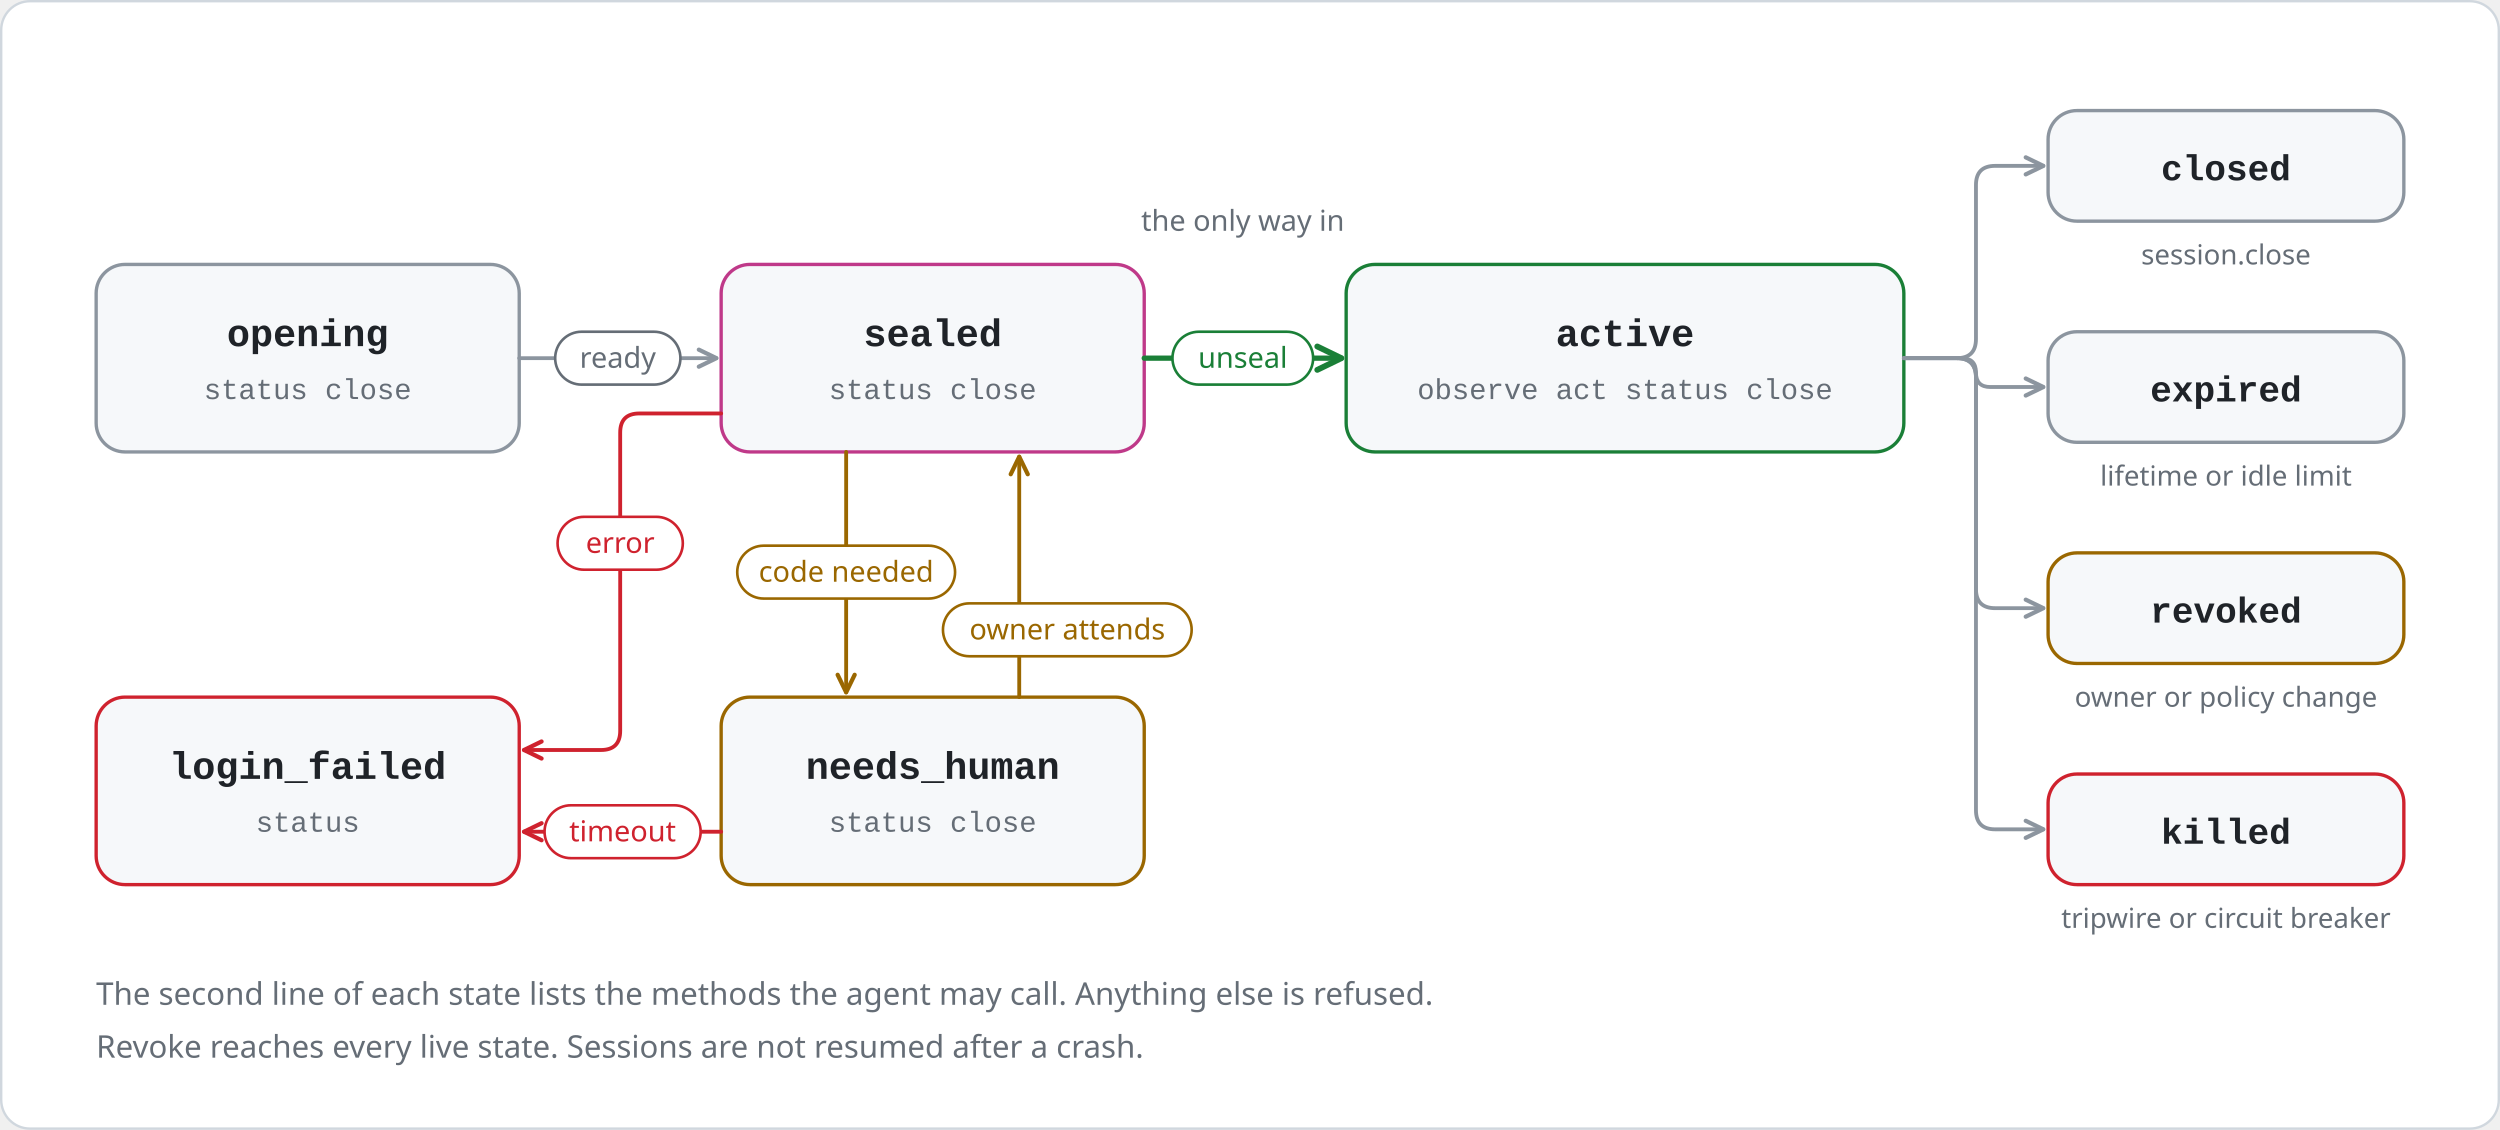
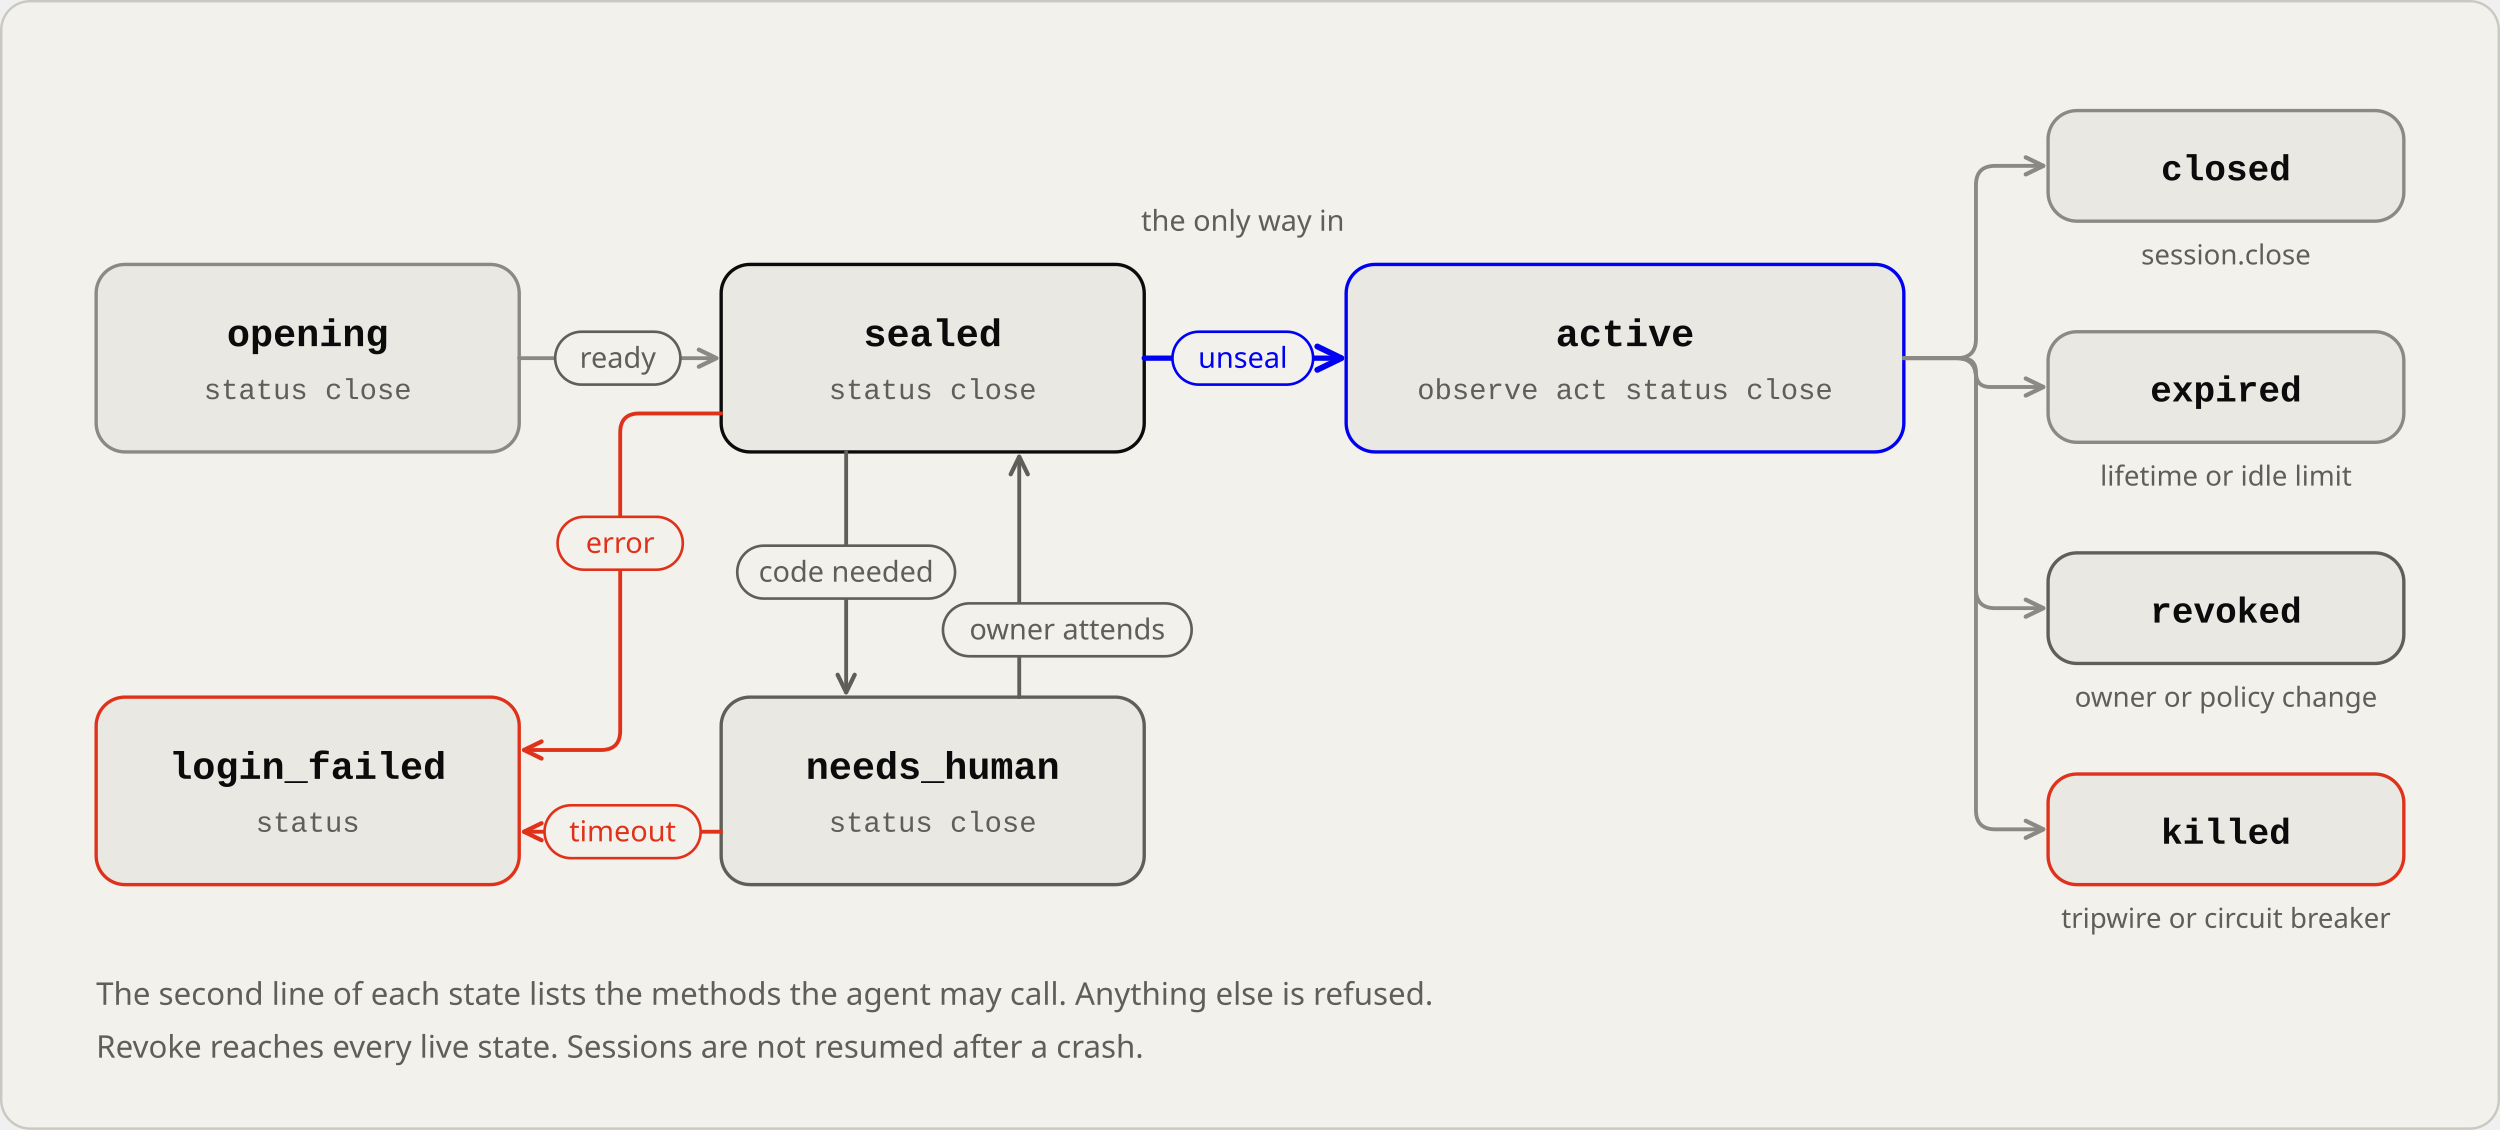
<svg xmlns="http://www.w3.org/2000/svg" viewBox="0 0 1040 470" width="1040" role="img" aria-label="Session lifecycle: opening, sealed, needs_human, active, and the terminal states closed, expired, revoked, killed and login_failed.">
  <defs>
    <marker id="abf3989" viewBox="0 0 10 10" refX="8.6" refY="5" markerWidth="6.5" markerHeight="6.5" orient="auto-start-reverse">
-       <path d="M1.6 1.6L8.6 5L1.6 8.4" fill="none" stroke="#bf3989" stroke-width="1.7" stroke-linecap="round" stroke-linejoin="round" />
+       <path d="M1.6 1.6L8.6 5L1.6 8.4" fill="none" stroke="#0b0b0c" stroke-width="1.7" stroke-linecap="round" stroke-linejoin="round" />
    </marker>
    <marker id="a0969da" viewBox="0 0 10 10" refX="8.6" refY="5" markerWidth="6.5" markerHeight="6.5" orient="auto-start-reverse">
-       <path d="M1.6 1.6L8.6 5L1.6 8.4" fill="none" stroke="#0969da" stroke-width="1.7" stroke-linecap="round" stroke-linejoin="round" />
+       <path d="M1.6 1.6L8.6 5L1.6 8.4" fill="none" stroke="#0000f2" stroke-width="1.7" stroke-linecap="round" stroke-linejoin="round" />
    </marker>
    <marker id="a1a7f37" viewBox="0 0 10 10" refX="8.6" refY="5" markerWidth="6.5" markerHeight="6.5" orient="auto-start-reverse">
-       <path d="M1.6 1.6L8.6 5L1.6 8.4" fill="none" stroke="#1a7f37" stroke-width="1.7" stroke-linecap="round" stroke-linejoin="round" />
+       <path d="M1.6 1.6L8.6 5L1.6 8.4" fill="none" stroke="#0000f2" stroke-width="1.7" stroke-linecap="round" stroke-linejoin="round" />
    </marker>
    <marker id="a9a6700" viewBox="0 0 10 10" refX="8.6" refY="5" markerWidth="6.5" markerHeight="6.5" orient="auto-start-reverse">
-       <path d="M1.6 1.6L8.6 5L1.6 8.4" fill="none" stroke="#9a6700" stroke-width="1.7" stroke-linecap="round" stroke-linejoin="round" />
+       <path d="M1.6 1.6L8.6 5L1.6 8.4" fill="none" stroke="#5f5e59" stroke-width="1.7" stroke-linecap="round" stroke-linejoin="round" />
    </marker>
    <marker id="acf222e" viewBox="0 0 10 10" refX="8.6" refY="5" markerWidth="6.5" markerHeight="6.5" orient="auto-start-reverse">
-       <path d="M1.6 1.6L8.6 5L1.6 8.4" fill="none" stroke="#cf222e" stroke-width="1.7" stroke-linecap="round" stroke-linejoin="round" />
+       <path d="M1.6 1.6L8.6 5L1.6 8.4" fill="none" stroke="#e0321a" stroke-width="1.7" stroke-linecap="round" stroke-linejoin="round" />
    </marker>
    <marker id="a8c959f" viewBox="0 0 10 10" refX="8.6" refY="5" markerWidth="6.5" markerHeight="6.5" orient="auto-start-reverse">
-       <path d="M1.6 1.6L8.6 5L1.6 8.4" fill="none" stroke="#8c959f" stroke-width="1.7" stroke-linecap="round" stroke-linejoin="round" />
+       <path d="M1.6 1.6L8.6 5L1.6 8.4" fill="none" stroke="#8a8983" stroke-width="1.7" stroke-linecap="round" stroke-linejoin="round" />
    </marker>
    <marker id="a656d76" viewBox="0 0 10 10" refX="8.6" refY="5" markerWidth="6.5" markerHeight="6.5" orient="auto-start-reverse">
-       <path d="M1.6 1.6L8.6 5L1.6 8.4" fill="none" stroke="#656d76" stroke-width="1.7" stroke-linecap="round" stroke-linejoin="round" />
+       <path d="M1.6 1.6L8.6 5L1.6 8.4" fill="none" stroke="#5f5e59" stroke-width="1.7" stroke-linecap="round" stroke-linejoin="round" />
    </marker>
  </defs>
-   <rect x="0.5" y="0.5" width="1039" height="469" rx="12" fill="#ffffff" stroke="#d0d7de" />
-   <rect x="40" y="110" width="176" height="78" rx="12" fill="#f6f8fa" stroke="#8c959f" stroke-width="1.4" />
-   <text x="128" y="144" font-family="ui-monospace, SFMono-Regular, 'SF Mono', Menlo, Consolas, 'Liberation Mono', monospace" font-size="16" fill="#1f2328" text-anchor="middle" font-weight="600">opening</text>
-   <text x="128" y="166" font-family="ui-monospace, SFMono-Regular, 'SF Mono', Menlo, Consolas, 'Liberation Mono', monospace" font-size="12" fill="#656d76" text-anchor="middle" font-weight="400">status  close</text>
-   <rect x="300" y="110" width="176" height="78" rx="12" fill="#f6f8fa" stroke="#bf3989" stroke-width="1.4" />
-   <text x="388" y="144" font-family="ui-monospace, SFMono-Regular, 'SF Mono', Menlo, Consolas, 'Liberation Mono', monospace" font-size="16" fill="#1f2328" text-anchor="middle" font-weight="600">sealed</text>
-   <text x="388" y="166" font-family="ui-monospace, SFMono-Regular, 'SF Mono', Menlo, Consolas, 'Liberation Mono', monospace" font-size="12" fill="#656d76" text-anchor="middle" font-weight="400">status  close</text>
-   <rect x="560" y="110" width="232" height="78" rx="12" fill="#f6f8fa" stroke="#1a7f37" stroke-width="1.4" />
-   <text x="676" y="144" font-family="ui-monospace, SFMono-Regular, 'SF Mono', Menlo, Consolas, 'Liberation Mono', monospace" font-size="16" fill="#1f2328" text-anchor="middle" font-weight="600">active</text>
-   <text x="676" y="166" font-family="ui-monospace, SFMono-Regular, 'SF Mono', Menlo, Consolas, 'Liberation Mono', monospace" font-size="12" fill="#656d76" text-anchor="middle" font-weight="400">observe  act  status  close</text>
-   <rect x="300" y="290" width="176" height="78" rx="12" fill="#f6f8fa" stroke="#9a6700" stroke-width="1.4" />
-   <text x="388" y="324" font-family="ui-monospace, SFMono-Regular, 'SF Mono', Menlo, Consolas, 'Liberation Mono', monospace" font-size="16" fill="#1f2328" text-anchor="middle" font-weight="600">needs_human</text>
-   <text x="388" y="346" font-family="ui-monospace, SFMono-Regular, 'SF Mono', Menlo, Consolas, 'Liberation Mono', monospace" font-size="12" fill="#656d76" text-anchor="middle" font-weight="400">status  close</text>
-   <rect x="40" y="290" width="176" height="78" rx="12" fill="#f6f8fa" stroke="#cf222e" stroke-width="1.4" />
-   <text x="128" y="324" font-family="ui-monospace, SFMono-Regular, 'SF Mono', Menlo, Consolas, 'Liberation Mono', monospace" font-size="16" fill="#1f2328" text-anchor="middle" font-weight="600">login_failed</text>
-   <text x="128" y="346" font-family="ui-monospace, SFMono-Regular, 'SF Mono', Menlo, Consolas, 'Liberation Mono', monospace" font-size="12" fill="#656d76" text-anchor="middle" font-weight="400">status</text>
-   <rect x="852" y="46" width="148" height="46" rx="12" fill="#f6f8fa" stroke="#8c959f" stroke-width="1.4" />
-   <text x="926" y="75" font-family="ui-monospace, SFMono-Regular, 'SF Mono', Menlo, Consolas, 'Liberation Mono', monospace" font-size="15" fill="#1f2328" text-anchor="middle" font-weight="600">closed</text>
-   <text x="926" y="110" font-family="-apple-system, BlinkMacSystemFont, 'Segoe UI', 'Noto Sans', Helvetica, Arial, sans-serif" font-size="11.5" fill="#656d76" text-anchor="middle" font-weight="400">session.close</text>
-   <path d="M792 149 L814 149 Q822 149 822 141 L822 77 Q822 69 830 69 L850 69" fill="none" stroke="#8c959f" stroke-width="1.6" stroke-linecap="round" marker-end="url(#a8c959f)" />
-   <rect x="852" y="138" width="148" height="46" rx="12" fill="#f6f8fa" stroke="#8c959f" stroke-width="1.4" />
-   <text x="926" y="167" font-family="ui-monospace, SFMono-Regular, 'SF Mono', Menlo, Consolas, 'Liberation Mono', monospace" font-size="15" fill="#1f2328" text-anchor="middle" font-weight="600">expired</text>
-   <text x="926" y="202" font-family="-apple-system, BlinkMacSystemFont, 'Segoe UI', 'Noto Sans', Helvetica, Arial, sans-serif" font-size="11.5" fill="#656d76" text-anchor="middle" font-weight="400">lifetime or idle limit</text>
-   <path d="M792 149 L816 149 Q822 149 822 155 L822 155 Q822 161 828 161 L850 161" fill="none" stroke="#8c959f" stroke-width="1.6" stroke-linecap="round" marker-end="url(#a8c959f)" />
-   <rect x="852" y="230" width="148" height="46" rx="12" fill="#f6f8fa" stroke="#9a6700" stroke-width="1.4" />
-   <text x="926" y="259" font-family="ui-monospace, SFMono-Regular, 'SF Mono', Menlo, Consolas, 'Liberation Mono', monospace" font-size="15" fill="#1f2328" text-anchor="middle" font-weight="600">revoked</text>
-   <text x="926" y="294" font-family="-apple-system, BlinkMacSystemFont, 'Segoe UI', 'Noto Sans', Helvetica, Arial, sans-serif" font-size="11.5" fill="#656d76" text-anchor="middle" font-weight="400">owner or policy change</text>
-   <path d="M792 149 L814 149 Q822 149 822 157 L822 245 Q822 253 830 253 L850 253" fill="none" stroke="#8c959f" stroke-width="1.6" stroke-linecap="round" marker-end="url(#a8c959f)" />
-   <rect x="852" y="322" width="148" height="46" rx="12" fill="#f6f8fa" stroke="#cf222e" stroke-width="1.4" />
-   <text x="926" y="351" font-family="ui-monospace, SFMono-Regular, 'SF Mono', Menlo, Consolas, 'Liberation Mono', monospace" font-size="15" fill="#1f2328" text-anchor="middle" font-weight="600">killed</text>
-   <text x="926" y="386" font-family="-apple-system, BlinkMacSystemFont, 'Segoe UI', 'Noto Sans', Helvetica, Arial, sans-serif" font-size="11.5" fill="#656d76" text-anchor="middle" font-weight="400">tripwire or circuit breaker</text>
-   <path d="M792 149 L814 149 Q822 149 822 157 L822 337 Q822 345 830 345 L850 345" fill="none" stroke="#8c959f" stroke-width="1.6" stroke-linecap="round" marker-end="url(#a8c959f)" />
-   <path d="M216 149 L298 149" fill="none" stroke="#8c959f" stroke-width="1.6" stroke-linecap="round" marker-end="url(#a8c959f)" />
-   <rect x="230.95" y="138" width="52.1" height="22" rx="11" fill="#ffffff" stroke="#656d76" stroke-width="1.1" />
-   <text x="257" y="153" font-family="-apple-system, BlinkMacSystemFont, 'Segoe UI', 'Noto Sans', Helvetica, Arial, sans-serif" font-size="12" fill="#656d76" text-anchor="middle" font-weight="500">ready</text>
-   <path d="M476 149 L558 149" fill="none" stroke="#1a7f37" stroke-width="2.2" stroke-linecap="round" marker-end="url(#a1a7f37)" />
-   <rect x="487.74" y="138" width="58.52" height="22" rx="11" fill="#ffffff" stroke="#1a7f37" stroke-width="1.1" />
-   <text x="517" y="153" font-family="-apple-system, BlinkMacSystemFont, 'Segoe UI', 'Noto Sans', Helvetica, Arial, sans-serif" font-size="12" fill="#1a7f37" text-anchor="middle" font-weight="500">unseal</text>
-   <text x="517" y="96" font-family="-apple-system, BlinkMacSystemFont, 'Segoe UI', 'Noto Sans', Helvetica, Arial, sans-serif" font-size="12" fill="#656d76" text-anchor="middle" font-weight="400">the only way in</text>
-   <path d="M352 188 L352 288" fill="none" stroke="#9a6700" stroke-width="1.6" stroke-linecap="round" marker-end="url(#a9a6700)" />
-   <rect x="306.69" y="227" width="90.62" height="22" rx="11" fill="#ffffff" stroke="#9a6700" stroke-width="1.1" />
-   <text x="352" y="242" font-family="-apple-system, BlinkMacSystemFont, 'Segoe UI', 'Noto Sans', Helvetica, Arial, sans-serif" font-size="12" fill="#9a6700" text-anchor="middle" font-weight="500">code needed</text>
-   <path d="M424 290 L424 190" fill="none" stroke="#9a6700" stroke-width="1.6" stroke-linecap="round" marker-end="url(#a9a6700)" />
-   <rect x="392.27" y="251" width="103.46" height="22" rx="11" fill="#ffffff" stroke="#9a6700" stroke-width="1.1" />
-   <text x="444" y="266" font-family="-apple-system, BlinkMacSystemFont, 'Segoe UI', 'Noto Sans', Helvetica, Arial, sans-serif" font-size="12" fill="#9a6700" text-anchor="middle" font-weight="500">owner attends</text>
-   <path d="M300 172 L266 172 Q258 172 258 180 L258 304 Q258 312 250 312 L218 312" fill="none" stroke="#cf222e" stroke-width="1.6" stroke-linecap="round" marker-end="url(#acf222e)" />
-   <rect x="231.95" y="215" width="52.1" height="22" rx="11" fill="#ffffff" stroke="#cf222e" stroke-width="1.1" />
-   <text x="258" y="230" font-family="-apple-system, BlinkMacSystemFont, 'Segoe UI', 'Noto Sans', Helvetica, Arial, sans-serif" font-size="12" fill="#cf222e" text-anchor="middle" font-weight="500">error</text>
-   <path d="M300 346 L218 346" fill="none" stroke="#cf222e" stroke-width="1.6" stroke-linecap="round" marker-end="url(#acf222e)" />
-   <rect x="226.53" y="335" width="64.94" height="22" rx="11" fill="#ffffff" stroke="#cf222e" stroke-width="1.1" />
-   <text x="259" y="350" font-family="-apple-system, BlinkMacSystemFont, 'Segoe UI', 'Noto Sans', Helvetica, Arial, sans-serif" font-size="12" fill="#cf222e" text-anchor="middle" font-weight="500">timeout</text>
-   <text x="40" y="418" font-family="-apple-system, BlinkMacSystemFont, 'Segoe UI', 'Noto Sans', Helvetica, Arial, sans-serif" font-size="13" fill="#656d76" text-anchor="start" font-weight="400">The second line of each state lists the methods the agent may call. Anything else is refused.</text>
-   <text x="40" y="440" font-family="-apple-system, BlinkMacSystemFont, 'Segoe UI', 'Noto Sans', Helvetica, Arial, sans-serif" font-size="13" fill="#656d76" text-anchor="start" font-weight="400">Revoke reaches every live state. Sessions are not resumed after a crash.</text>
+   <rect x="0.5" y="0.5" width="1039" height="469" rx="12" fill="#f2f1ec" stroke="#c9c8c1" />
+   <rect x="40" y="110" width="176" height="78" rx="12" fill="#e9e8e2" stroke="#8a8983" stroke-width="1.4" />
+   <text x="128" y="144" font-family="'JetBrains Mono', ui-monospace, SFMono-Regular, 'SF Mono', Menlo, Consolas, 'Liberation Mono', monospace" font-size="16" fill="#0b0b0c" text-anchor="middle" font-weight="600">opening</text>
+   <text x="128" y="166" font-family="'JetBrains Mono', ui-monospace, SFMono-Regular, 'SF Mono', Menlo, Consolas, 'Liberation Mono', monospace" font-size="12" fill="#5f5e59" text-anchor="middle" font-weight="400">status  close</text>
+   <rect x="300" y="110" width="176" height="78" rx="12" fill="#e9e8e2" stroke="#0b0b0c" stroke-width="1.4" />
+   <text x="388" y="144" font-family="'JetBrains Mono', ui-monospace, SFMono-Regular, 'SF Mono', Menlo, Consolas, 'Liberation Mono', monospace" font-size="16" fill="#0b0b0c" text-anchor="middle" font-weight="600">sealed</text>
+   <text x="388" y="166" font-family="'JetBrains Mono', ui-monospace, SFMono-Regular, 'SF Mono', Menlo, Consolas, 'Liberation Mono', monospace" font-size="12" fill="#5f5e59" text-anchor="middle" font-weight="400">status  close</text>
+   <rect x="560" y="110" width="232" height="78" rx="12" fill="#e9e8e2" stroke="#0000f2" stroke-width="1.4" />
+   <text x="676" y="144" font-family="'JetBrains Mono', ui-monospace, SFMono-Regular, 'SF Mono', Menlo, Consolas, 'Liberation Mono', monospace" font-size="16" fill="#0b0b0c" text-anchor="middle" font-weight="600">active</text>
+   <text x="676" y="166" font-family="'JetBrains Mono', ui-monospace, SFMono-Regular, 'SF Mono', Menlo, Consolas, 'Liberation Mono', monospace" font-size="12" fill="#5f5e59" text-anchor="middle" font-weight="400">observe  act  status  close</text>
+   <rect x="300" y="290" width="176" height="78" rx="12" fill="#e9e8e2" stroke="#5f5e59" stroke-width="1.4" />
+   <text x="388" y="324" font-family="'JetBrains Mono', ui-monospace, SFMono-Regular, 'SF Mono', Menlo, Consolas, 'Liberation Mono', monospace" font-size="16" fill="#0b0b0c" text-anchor="middle" font-weight="600">needs_human</text>
+   <text x="388" y="346" font-family="'JetBrains Mono', ui-monospace, SFMono-Regular, 'SF Mono', Menlo, Consolas, 'Liberation Mono', monospace" font-size="12" fill="#5f5e59" text-anchor="middle" font-weight="400">status  close</text>
+   <rect x="40" y="290" width="176" height="78" rx="12" fill="#e9e8e2" stroke="#e0321a" stroke-width="1.4" />
+   <text x="128" y="324" font-family="'JetBrains Mono', ui-monospace, SFMono-Regular, 'SF Mono', Menlo, Consolas, 'Liberation Mono', monospace" font-size="16" fill="#0b0b0c" text-anchor="middle" font-weight="600">login_failed</text>
+   <text x="128" y="346" font-family="'JetBrains Mono', ui-monospace, SFMono-Regular, 'SF Mono', Menlo, Consolas, 'Liberation Mono', monospace" font-size="12" fill="#5f5e59" text-anchor="middle" font-weight="400">status</text>
+   <rect x="852" y="46" width="148" height="46" rx="12" fill="#e9e8e2" stroke="#8a8983" stroke-width="1.4" />
+   <text x="926" y="75" font-family="'JetBrains Mono', ui-monospace, SFMono-Regular, 'SF Mono', Menlo, Consolas, 'Liberation Mono', monospace" font-size="15" fill="#0b0b0c" text-anchor="middle" font-weight="600">closed</text>
+   <text x="926" y="110" font-family="'IBM Plex Sans', -apple-system, BlinkMacSystemFont, 'Segoe UI', 'Noto Sans', Helvetica, Arial, sans-serif" font-size="11.5" fill="#5f5e59" text-anchor="middle" font-weight="400">session.close</text>
+   <path d="M792 149 L814 149 Q822 149 822 141 L822 77 Q822 69 830 69 L850 69" fill="none" stroke="#8a8983" stroke-width="1.6" stroke-linecap="round" marker-end="url(#a8c959f)" />
+   <rect x="852" y="138" width="148" height="46" rx="12" fill="#e9e8e2" stroke="#8a8983" stroke-width="1.4" />
+   <text x="926" y="167" font-family="'JetBrains Mono', ui-monospace, SFMono-Regular, 'SF Mono', Menlo, Consolas, 'Liberation Mono', monospace" font-size="15" fill="#0b0b0c" text-anchor="middle" font-weight="600">expired</text>
+   <text x="926" y="202" font-family="'IBM Plex Sans', -apple-system, BlinkMacSystemFont, 'Segoe UI', 'Noto Sans', Helvetica, Arial, sans-serif" font-size="11.5" fill="#5f5e59" text-anchor="middle" font-weight="400">lifetime or idle limit</text>
+   <path d="M792 149 L816 149 Q822 149 822 155 L822 155 Q822 161 828 161 L850 161" fill="none" stroke="#8a8983" stroke-width="1.6" stroke-linecap="round" marker-end="url(#a8c959f)" />
+   <rect x="852" y="230" width="148" height="46" rx="12" fill="#e9e8e2" stroke="#5f5e59" stroke-width="1.4" />
+   <text x="926" y="259" font-family="'JetBrains Mono', ui-monospace, SFMono-Regular, 'SF Mono', Menlo, Consolas, 'Liberation Mono', monospace" font-size="15" fill="#0b0b0c" text-anchor="middle" font-weight="600">revoked</text>
+   <text x="926" y="294" font-family="'IBM Plex Sans', -apple-system, BlinkMacSystemFont, 'Segoe UI', 'Noto Sans', Helvetica, Arial, sans-serif" font-size="11.5" fill="#5f5e59" text-anchor="middle" font-weight="400">owner or policy change</text>
+   <path d="M792 149 L814 149 Q822 149 822 157 L822 245 Q822 253 830 253 L850 253" fill="none" stroke="#8a8983" stroke-width="1.6" stroke-linecap="round" marker-end="url(#a8c959f)" />
+   <rect x="852" y="322" width="148" height="46" rx="12" fill="#e9e8e2" stroke="#e0321a" stroke-width="1.4" />
+   <text x="926" y="351" font-family="'JetBrains Mono', ui-monospace, SFMono-Regular, 'SF Mono', Menlo, Consolas, 'Liberation Mono', monospace" font-size="15" fill="#0b0b0c" text-anchor="middle" font-weight="600">killed</text>
+   <text x="926" y="386" font-family="'IBM Plex Sans', -apple-system, BlinkMacSystemFont, 'Segoe UI', 'Noto Sans', Helvetica, Arial, sans-serif" font-size="11.5" fill="#5f5e59" text-anchor="middle" font-weight="400">tripwire or circuit breaker</text>
+   <path d="M792 149 L814 149 Q822 149 822 157 L822 337 Q822 345 830 345 L850 345" fill="none" stroke="#8a8983" stroke-width="1.6" stroke-linecap="round" marker-end="url(#a8c959f)" />
+   <path d="M216 149 L298 149" fill="none" stroke="#8a8983" stroke-width="1.6" stroke-linecap="round" marker-end="url(#a8c959f)" />
+   <rect x="230.95" y="138" width="52.1" height="22" rx="11" fill="#f2f1ec" stroke="#5f5e59" stroke-width="1.1" />
+   <text x="257" y="153" font-family="'IBM Plex Sans', -apple-system, BlinkMacSystemFont, 'Segoe UI', 'Noto Sans', Helvetica, Arial, sans-serif" font-size="12" fill="#5f5e59" text-anchor="middle" font-weight="500">ready</text>
+   <path d="M476 149 L558 149" fill="none" stroke="#0000f2" stroke-width="2.2" stroke-linecap="round" marker-end="url(#a1a7f37)" />
+   <rect x="487.74" y="138" width="58.52" height="22" rx="11" fill="#f2f1ec" stroke="#0000f2" stroke-width="1.1" />
+   <text x="517" y="153" font-family="'IBM Plex Sans', -apple-system, BlinkMacSystemFont, 'Segoe UI', 'Noto Sans', Helvetica, Arial, sans-serif" font-size="12" fill="#0000f2" text-anchor="middle" font-weight="500">unseal</text>
+   <text x="517" y="96" font-family="'IBM Plex Sans', -apple-system, BlinkMacSystemFont, 'Segoe UI', 'Noto Sans', Helvetica, Arial, sans-serif" font-size="12" fill="#5f5e59" text-anchor="middle" font-weight="400">the only way in</text>
+   <path d="M352 188 L352 288" fill="none" stroke="#5f5e59" stroke-width="1.6" stroke-linecap="round" marker-end="url(#a9a6700)" />
+   <rect x="306.69" y="227" width="90.62" height="22" rx="11" fill="#f2f1ec" stroke="#5f5e59" stroke-width="1.1" />
+   <text x="352" y="242" font-family="'IBM Plex Sans', -apple-system, BlinkMacSystemFont, 'Segoe UI', 'Noto Sans', Helvetica, Arial, sans-serif" font-size="12" fill="#5f5e59" text-anchor="middle" font-weight="500">code needed</text>
+   <path d="M424 290 L424 190" fill="none" stroke="#5f5e59" stroke-width="1.6" stroke-linecap="round" marker-end="url(#a9a6700)" />
+   <rect x="392.27" y="251" width="103.46" height="22" rx="11" fill="#f2f1ec" stroke="#5f5e59" stroke-width="1.1" />
+   <text x="444" y="266" font-family="'IBM Plex Sans', -apple-system, BlinkMacSystemFont, 'Segoe UI', 'Noto Sans', Helvetica, Arial, sans-serif" font-size="12" fill="#5f5e59" text-anchor="middle" font-weight="500">owner attends</text>
+   <path d="M300 172 L266 172 Q258 172 258 180 L258 304 Q258 312 250 312 L218 312" fill="none" stroke="#e0321a" stroke-width="1.6" stroke-linecap="round" marker-end="url(#acf222e)" />
+   <rect x="231.95" y="215" width="52.1" height="22" rx="11" fill="#f2f1ec" stroke="#e0321a" stroke-width="1.1" />
+   <text x="258" y="230" font-family="'IBM Plex Sans', -apple-system, BlinkMacSystemFont, 'Segoe UI', 'Noto Sans', Helvetica, Arial, sans-serif" font-size="12" fill="#e0321a" text-anchor="middle" font-weight="500">error</text>
+   <path d="M300 346 L218 346" fill="none" stroke="#e0321a" stroke-width="1.6" stroke-linecap="round" marker-end="url(#acf222e)" />
+   <rect x="226.53" y="335" width="64.94" height="22" rx="11" fill="#f2f1ec" stroke="#e0321a" stroke-width="1.1" />
+   <text x="259" y="350" font-family="'IBM Plex Sans', -apple-system, BlinkMacSystemFont, 'Segoe UI', 'Noto Sans', Helvetica, Arial, sans-serif" font-size="12" fill="#e0321a" text-anchor="middle" font-weight="500">timeout</text>
+   <text x="40" y="418" font-family="'IBM Plex Sans', -apple-system, BlinkMacSystemFont, 'Segoe UI', 'Noto Sans', Helvetica, Arial, sans-serif" font-size="13" fill="#5f5e59" text-anchor="start" font-weight="400">The second line of each state lists the methods the agent may call. Anything else is refused.</text>
+   <text x="40" y="440" font-family="'IBM Plex Sans', -apple-system, BlinkMacSystemFont, 'Segoe UI', 'Noto Sans', Helvetica, Arial, sans-serif" font-size="13" fill="#5f5e59" text-anchor="start" font-weight="400">Revoke reaches every live state. Sessions are not resumed after a crash.</text>
</svg>
